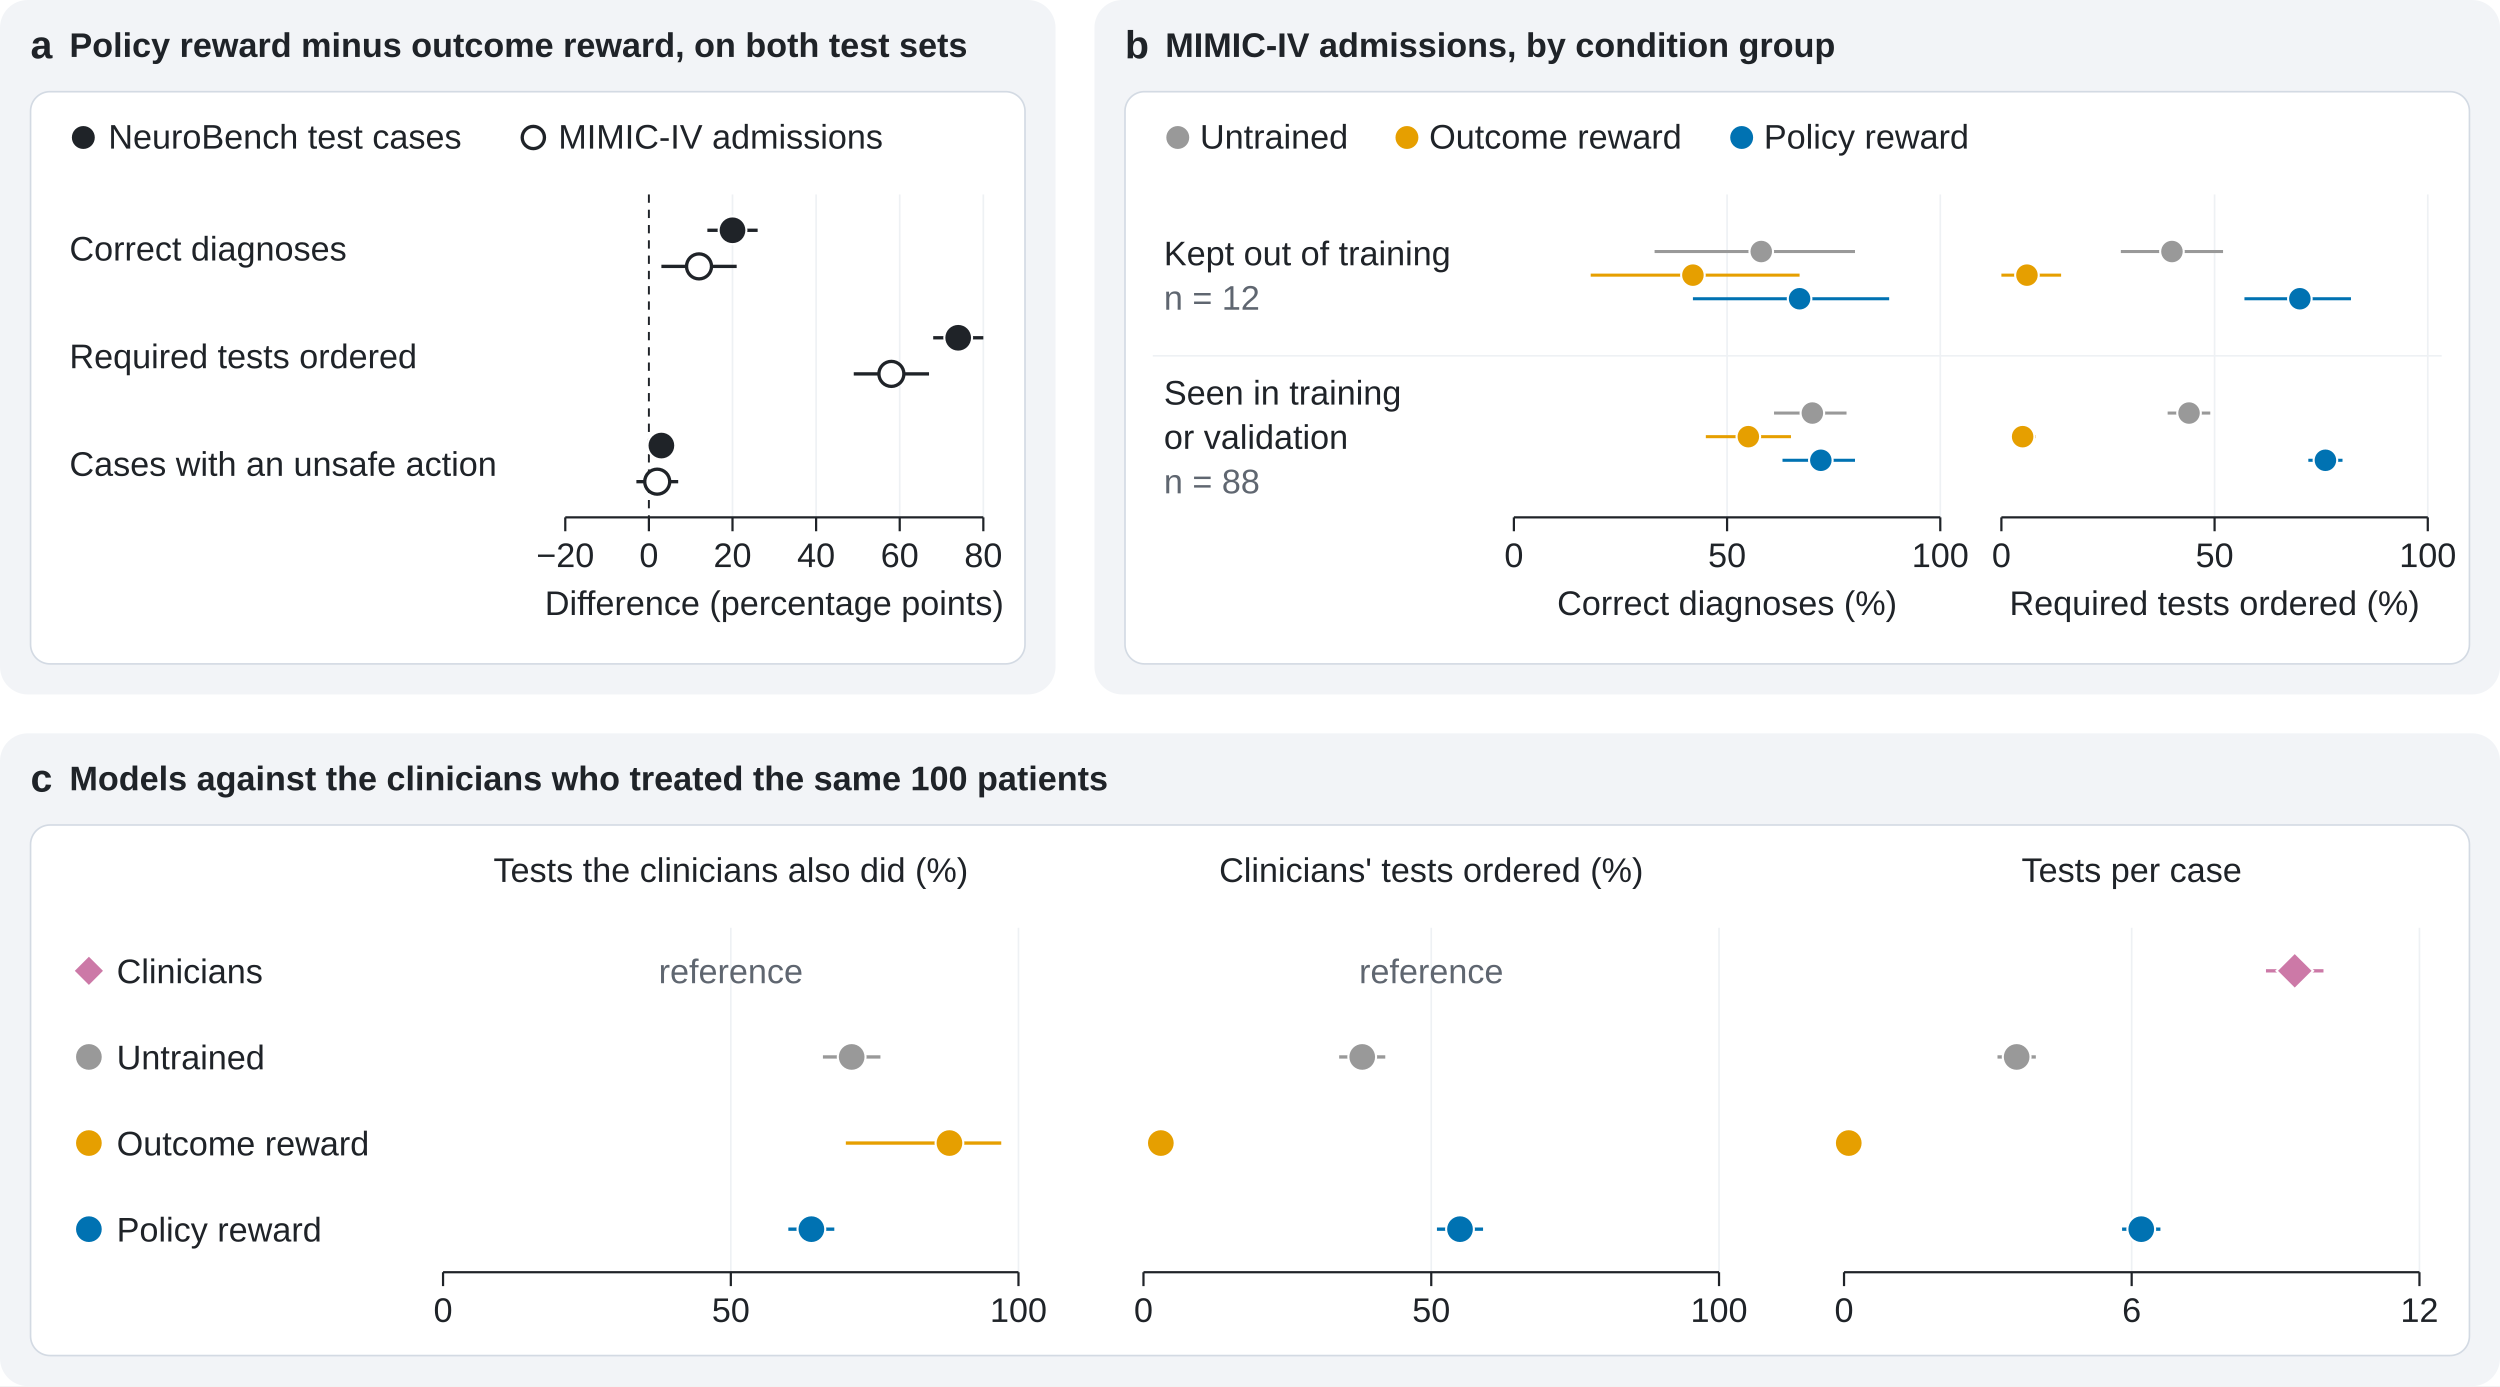
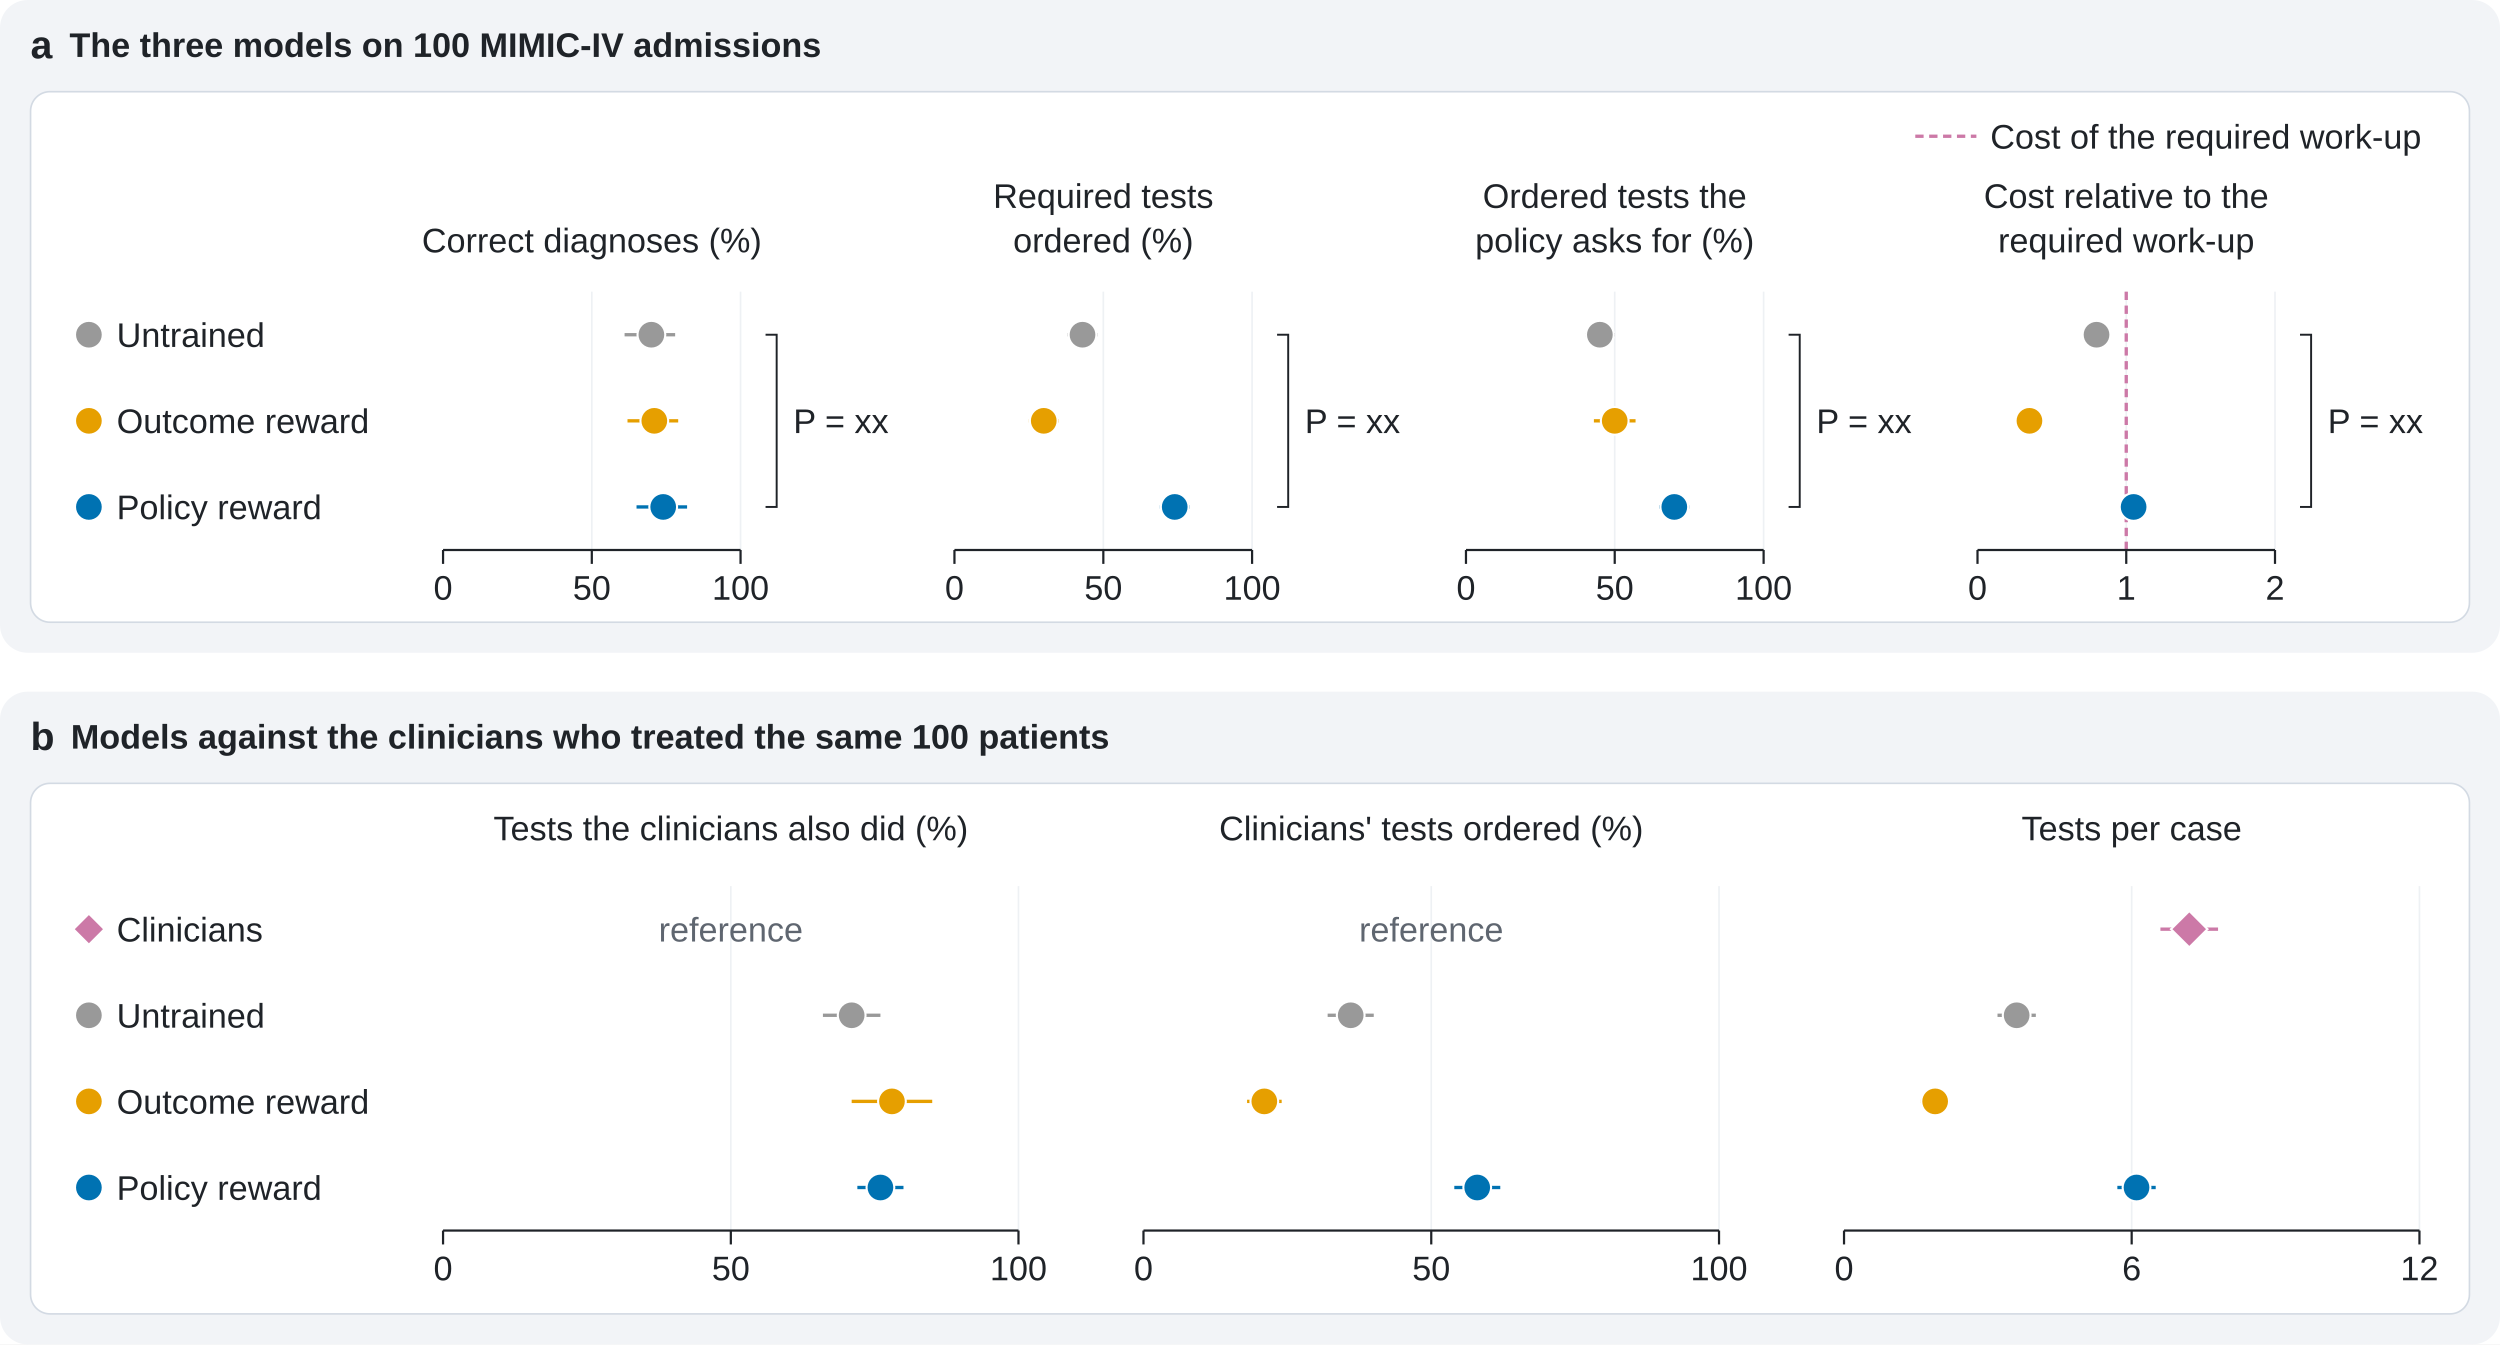
- <svg xmlns="http://www.w3.org/2000/svg" viewBox="0 0 1800 998" width="180mm" height="99.8mm">
-   <rect width="1800" height="998" fill="#FFFFFF" />
-   <rect x="0.0" y="0.0" width="760.0" height="500.0" rx="20" fill="#F2F4F7" stroke="none" stroke-width="0" />
+ <svg xmlns="http://www.w3.org/2000/svg" viewBox="0 0 1800 968" width="180mm" height="96.8mm">
+   <rect width="1800" height="968" fill="#FFFFFF" />
+   <rect x="0.0" y="0.0" width="1800.0" height="470.0" rx="20" fill="#F2F4F7" stroke="none" stroke-width="0" />
  <text x="22.0" y="42.0" font-family="Arial, Helvetica, sans-serif" font-size="28.2" font-weight="bold" fill="#1F2328" text-anchor="start">a</text>
-   <text x="50.0" y="41.0" font-family="Arial, Helvetica, sans-serif" font-size="24.6" font-weight="bold" fill="#1F2328" text-anchor="start">Policy reward minus outcome reward, on both test sets</text>
-   <rect x="22.0" y="66.0" width="716.0" height="412.0" rx="14" fill="#FFFFFF" stroke="#D3DAE3" stroke-width="1.2" />
-   <circle cx="60.0" cy="99.0" r="9" fill="#1F2328" stroke="#FFFFFF" stroke-width="1.5" />
-   <text x="78.0" y="107.0" font-family="Arial, Helvetica, sans-serif" font-size="24.6" fill="#1F2328" text-anchor="start">NeuroBench test cases</text>
-   <circle cx="384.0" cy="99.0" r="8" fill="#FFFFFF" stroke="#1F2328" stroke-width="2.4" />
-   <text x="402.0" y="107.0" font-family="Arial, Helvetica, sans-serif" font-size="24.6" fill="#1F2328" text-anchor="start">MIMIC-IV admissions</text>
-   <path d="M527.4,140.0 L527.4,372.5" stroke="#EEF1F4" stroke-width="1.2" stroke-linecap="butt" fill="none" />
-   <path d="M587.6,140.0 L587.6,372.5" stroke="#EEF1F4" stroke-width="1.2" stroke-linecap="butt" fill="none" />
-   <path d="M647.8,140.0 L647.8,372.5" stroke="#EEF1F4" stroke-width="1.2" stroke-linecap="butt" fill="none" />
-   <path d="M708.0,140.0 L708.0,372.5" stroke="#EEF1F4" stroke-width="1.2" stroke-linecap="butt" fill="none" />
-   <path d="M467.2,140.0 L467.2,372.5" stroke="#1F2328" stroke-width="1.4" stroke-linecap="butt" stroke-dasharray="6 5" fill="none" />
-   <text x="50.0" y="187.6" font-family="Arial, Helvetica, sans-serif" font-size="24.6" fill="#1F2328" text-anchor="start">Correct diagnoses</text>
-   <path d="M509.3,165.8 L545.5,165.8" stroke="#1F2328" stroke-width="2.4" stroke-linecap="butt" fill="none" />
-   <circle cx="527.4" cy="165.8" r="10" fill="#1F2328" stroke="#FFFFFF" stroke-width="1.5" />
-   <path d="M476.2,191.8 L530.4,191.8" stroke="#1F2328" stroke-width="2.4" stroke-linecap="butt" fill="none" />
-   <circle cx="503.3" cy="191.8" r="9" fill="#FFFFFF" stroke="#1F2328" stroke-width="2.4" />
-   <text x="50.0" y="265.1" font-family="Arial, Helvetica, sans-serif" font-size="24.6" fill="#1F2328" text-anchor="start">Required tests ordered</text>
-   <path d="M671.9,243.2 L708.0,243.2" stroke="#1F2328" stroke-width="2.4" stroke-linecap="butt" fill="none" />
-   <circle cx="689.9" cy="243.2" r="10" fill="#1F2328" stroke="#FFFFFF" stroke-width="1.5" />
-   <path d="M614.7,269.2 L668.9,269.2" stroke="#1F2328" stroke-width="2.4" stroke-linecap="butt" fill="none" />
-   <circle cx="641.8" cy="269.2" r="9" fill="#FFFFFF" stroke="#1F2328" stroke-width="2.4" />
-   <text x="50.0" y="342.6" font-family="Arial, Helvetica, sans-serif" font-size="24.6" fill="#1F2328" text-anchor="start">Cases with an unsafe action</text>
-   <path d="M467.2,320.8 L485.3,320.8" stroke="#1F2328" stroke-width="2.4" stroke-linecap="butt" fill="none" />
-   <circle cx="476.2" cy="320.8" r="10" fill="#1F2328" stroke="#FFFFFF" stroke-width="1.5" />
-   <path d="M458.2,346.8 L488.3,346.8" stroke="#1F2328" stroke-width="2.4" stroke-linecap="butt" fill="none" />
-   <circle cx="473.2" cy="346.8" r="9" fill="#FFFFFF" stroke="#1F2328" stroke-width="2.4" />
-   <path d="M407.0,372.5 L708.0,372.5" stroke="#1F2328" stroke-width="1.6" stroke-linecap="butt" fill="none" />
-   <path d="M407.0,372.5 L407.0,382.5" stroke="#1F2328" stroke-width="1.6" stroke-linecap="butt" fill="none" />
-   <text x="407.0" y="408.3" font-family="Arial, Helvetica, sans-serif" font-size="24.6" fill="#1F2328" text-anchor="middle">−20</text>
-   <path d="M467.2,372.5 L467.2,382.5" stroke="#1F2328" stroke-width="1.6" stroke-linecap="butt" fill="none" />
-   <text x="467.2" y="408.3" font-family="Arial, Helvetica, sans-serif" font-size="24.6" fill="#1F2328" text-anchor="middle">0</text>
-   <path d="M527.4,372.5 L527.4,382.5" stroke="#1F2328" stroke-width="1.6" stroke-linecap="butt" fill="none" />
-   <text x="527.4" y="408.3" font-family="Arial, Helvetica, sans-serif" font-size="24.6" fill="#1F2328" text-anchor="middle">20</text>
-   <path d="M587.6,372.5 L587.6,382.5" stroke="#1F2328" stroke-width="1.6" stroke-linecap="butt" fill="none" />
-   <text x="587.6" y="408.3" font-family="Arial, Helvetica, sans-serif" font-size="24.6" fill="#1F2328" text-anchor="middle">40</text>
-   <path d="M647.8,372.5 L647.8,382.5" stroke="#1F2328" stroke-width="1.6" stroke-linecap="butt" fill="none" />
-   <text x="647.8" y="408.3" font-family="Arial, Helvetica, sans-serif" font-size="24.6" fill="#1F2328" text-anchor="middle">60</text>
-   <path d="M708.0,372.5 L708.0,382.5" stroke="#1F2328" stroke-width="1.6" stroke-linecap="butt" fill="none" />
-   <text x="708.0" y="408.3" font-family="Arial, Helvetica, sans-serif" font-size="24.6" fill="#1F2328" text-anchor="middle">80</text>
-   <text x="557.5" y="442.8" font-family="Arial, Helvetica, sans-serif" font-size="24.6" fill="#1F2328" text-anchor="middle">Difference (percentage points)</text>
-   <rect x="788.0" y="0.0" width="1012.0" height="500.0" rx="20" fill="#F2F4F7" stroke="none" stroke-width="0" />
-   <text x="810.0" y="42.0" font-family="Arial, Helvetica, sans-serif" font-size="28.2" font-weight="bold" fill="#1F2328" text-anchor="start">b</text>
-   <text x="839.0" y="41.0" font-family="Arial, Helvetica, sans-serif" font-size="24.6" font-weight="bold" fill="#1F2328" text-anchor="start">MIMIC-IV admissions, by condition group</text>
-   <rect x="810.0" y="66.0" width="968.0" height="412.0" rx="14" fill="#FFFFFF" stroke="#D3DAE3" stroke-width="1.2" />
-   <circle cx="848.0" cy="99.0" r="9" fill="#999999" stroke="#FFFFFF" stroke-width="1.5" />
-   <text x="864.0" y="107.0" font-family="Arial, Helvetica, sans-serif" font-size="24.6" fill="#1F2328" text-anchor="start">Untrained</text>
-   <circle cx="1013.0" cy="99.0" r="9" fill="#E69F00" stroke="#FFFFFF" stroke-width="1.5" />
-   <text x="1029.0" y="107.0" font-family="Arial, Helvetica, sans-serif" font-size="24.6" fill="#1F2328" text-anchor="start">Outcome reward</text>
-   <circle cx="1254.0" cy="99.0" r="9" fill="#0072B2" stroke="#FFFFFF" stroke-width="1.5" />
-   <text x="1270.0" y="107.0" font-family="Arial, Helvetica, sans-serif" font-size="24.6" fill="#1F2328" text-anchor="start">Policy reward</text>
-   <text x="838.0" y="191.0" font-family="Arial, Helvetica, sans-serif" font-size="24.6" fill="#1F2328" text-anchor="start">Kept out of training</text>
-   <text x="838.0" y="223.0" font-family="Arial, Helvetica, sans-serif" font-size="24.6" fill="#5F6670" text-anchor="start">n = 12</text>
-   <text x="838.0" y="291.3" font-family="Arial, Helvetica, sans-serif" font-size="24.6" fill="#1F2328" text-anchor="start">Seen in training</text>
-   <text x="838.0" y="323.2" font-family="Arial, Helvetica, sans-serif" font-size="24.6" fill="#1F2328" text-anchor="start">or validation</text>
-   <text x="838.0" y="355.2" font-family="Arial, Helvetica, sans-serif" font-size="24.6" fill="#5F6670" text-anchor="start">n = 88</text>
-   <path d="M830.0,256.2 L1758.0,256.2" stroke="#EEF1F4" stroke-width="1.2" stroke-linecap="butt" fill="none" />
-   <path d="M1243.5,140.0 L1243.5,372.5" stroke="#EEF1F4" stroke-width="1.2" stroke-linecap="butt" fill="none" />
-   <path d="M1397.0,140.0 L1397.0,372.5" stroke="#EEF1F4" stroke-width="1.2" stroke-linecap="butt" fill="none" />
-   <path d="M1191.3,181.1 L1335.6,181.1" stroke="#999999" stroke-width="2.2" stroke-linecap="butt" fill="none" />
-   <circle cx="1268.1" cy="181.1" r="8.5" fill="#999999" stroke="#FFFFFF" stroke-width="1.5" />
-   <path d="M1145.3,198.1 L1295.7,198.1" stroke="#E69F00" stroke-width="2.2" stroke-linecap="butt" fill="none" />
-   <circle cx="1218.9" cy="198.1" r="8.5" fill="#E69F00" stroke="#FFFFFF" stroke-width="1.5" />
-   <path d="M1218.9,215.1 L1360.2,215.1" stroke="#0072B2" stroke-width="2.2" stroke-linecap="butt" fill="none" />
-   <circle cx="1295.7" cy="215.1" r="8.5" fill="#0072B2" stroke="#FFFFFF" stroke-width="1.5" />
-   <path d="M1277.3,297.4 L1329.5,297.4" stroke="#999999" stroke-width="2.2" stroke-linecap="butt" fill="none" />
-   <circle cx="1304.9" cy="297.4" r="8.5" fill="#999999" stroke="#FFFFFF" stroke-width="1.5" />
-   <path d="M1228.2,314.4 L1289.5,314.4" stroke="#E69F00" stroke-width="2.2" stroke-linecap="butt" fill="none" />
-   <circle cx="1258.8" cy="314.4" r="8.5" fill="#E69F00" stroke="#FFFFFF" stroke-width="1.5" />
-   <path d="M1283.4,331.4 L1335.6,331.4" stroke="#0072B2" stroke-width="2.2" stroke-linecap="butt" fill="none" />
-   <circle cx="1311.0" cy="331.4" r="8.5" fill="#0072B2" stroke="#FFFFFF" stroke-width="1.5" />
-   <path d="M1090.0,372.5 L1397.0,372.5" stroke="#1F2328" stroke-width="1.6" stroke-linecap="butt" fill="none" />
-   <path d="M1090.0,372.5 L1090.0,382.5" stroke="#1F2328" stroke-width="1.6" stroke-linecap="butt" fill="none" />
-   <text x="1090.0" y="408.3" font-family="Arial, Helvetica, sans-serif" font-size="24.6" fill="#1F2328" text-anchor="middle">0</text>
-   <path d="M1243.5,372.5 L1243.5,382.5" stroke="#1F2328" stroke-width="1.6" stroke-linecap="butt" fill="none" />
-   <text x="1243.5" y="408.3" font-family="Arial, Helvetica, sans-serif" font-size="24.6" fill="#1F2328" text-anchor="middle">50</text>
-   <path d="M1397.0,372.5 L1397.0,382.5" stroke="#1F2328" stroke-width="1.6" stroke-linecap="butt" fill="none" />
-   <text x="1397.0" y="408.3" font-family="Arial, Helvetica, sans-serif" font-size="24.6" fill="#1F2328" text-anchor="middle">100</text>
-   <text x="1243.5" y="442.8" font-family="Arial, Helvetica, sans-serif" font-size="24.6" fill="#1F2328" text-anchor="middle">Correct diagnoses (%)</text>
-   <path d="M1594.5,140.0 L1594.5,372.5" stroke="#EEF1F4" stroke-width="1.2" stroke-linecap="butt" fill="none" />
-   <path d="M1748.0,140.0 L1748.0,372.5" stroke="#EEF1F4" stroke-width="1.2" stroke-linecap="butt" fill="none" />
-   <path d="M1527.0,181.1 L1600.6,181.1" stroke="#999999" stroke-width="2.2" stroke-linecap="butt" fill="none" />
-   <circle cx="1563.8" cy="181.1" r="8.5" fill="#999999" stroke="#FFFFFF" stroke-width="1.5" />
-   <path d="M1441.0,198.1 L1484.0,198.1" stroke="#E69F00" stroke-width="2.2" stroke-linecap="butt" fill="none" />
-   <circle cx="1459.4" cy="198.1" r="8.5" fill="#E69F00" stroke="#FFFFFF" stroke-width="1.5" />
-   <path d="M1616.0,215.1 L1692.7,215.1" stroke="#0072B2" stroke-width="2.2" stroke-linecap="butt" fill="none" />
-   <circle cx="1655.9" cy="215.1" r="8.5" fill="#0072B2" stroke="#FFFFFF" stroke-width="1.5" />
-   <path d="M1560.7,297.4 L1591.4,297.4" stroke="#999999" stroke-width="2.2" stroke-linecap="butt" fill="none" />
-   <circle cx="1576.1" cy="297.4" r="8.5" fill="#999999" stroke="#FFFFFF" stroke-width="1.5" />
-   <path d="M1450.2,314.4 L1465.6,314.4" stroke="#E69F00" stroke-width="2.2" stroke-linecap="butt" fill="none" />
-   <circle cx="1456.3" cy="314.4" r="8.5" fill="#E69F00" stroke="#FFFFFF" stroke-width="1.5" />
-   <path d="M1662.0,331.4 L1686.6,331.4" stroke="#0072B2" stroke-width="2.2" stroke-linecap="butt" fill="none" />
-   <circle cx="1674.3" cy="331.4" r="8.5" fill="#0072B2" stroke="#FFFFFF" stroke-width="1.5" />
-   <path d="M1441.0,372.5 L1748.0,372.5" stroke="#1F2328" stroke-width="1.6" stroke-linecap="butt" fill="none" />
-   <path d="M1441.0,372.5 L1441.0,382.5" stroke="#1F2328" stroke-width="1.6" stroke-linecap="butt" fill="none" />
-   <text x="1441.0" y="408.3" font-family="Arial, Helvetica, sans-serif" font-size="24.6" fill="#1F2328" text-anchor="middle">0</text>
-   <path d="M1594.5,372.5 L1594.5,382.5" stroke="#1F2328" stroke-width="1.6" stroke-linecap="butt" fill="none" />
-   <text x="1594.5" y="408.3" font-family="Arial, Helvetica, sans-serif" font-size="24.6" fill="#1F2328" text-anchor="middle">50</text>
-   <path d="M1748.0,372.5 L1748.0,382.5" stroke="#1F2328" stroke-width="1.6" stroke-linecap="butt" fill="none" />
-   <text x="1748.0" y="408.3" font-family="Arial, Helvetica, sans-serif" font-size="24.6" fill="#1F2328" text-anchor="middle">100</text>
-   <text x="1594.5" y="442.8" font-family="Arial, Helvetica, sans-serif" font-size="24.6" fill="#1F2328" text-anchor="middle">Required tests ordered (%)</text>
-   <rect x="0.0" y="528.0" width="1800.0" height="470.0" rx="20" fill="#F2F4F7" stroke="none" stroke-width="0" />
-   <text x="22.0" y="570.0" font-family="Arial, Helvetica, sans-serif" font-size="28.2" font-weight="bold" fill="#1F2328" text-anchor="start">c</text>
-   <text x="50.0" y="569.0" font-family="Arial, Helvetica, sans-serif" font-size="24.6" font-weight="bold" fill="#1F2328" text-anchor="start">Models against the clinicians who treated the same 100 patients</text>
-   <rect x="22.0" y="594.0" width="1756.0" height="382.0" rx="14" fill="#FFFFFF" stroke="#D3DAE3" stroke-width="1.2" />
-   <path d="M64.0,687.8 L75.2,699.0 L64.0,710.2 L52.8,699.0 Z" fill="#CC79A7" stroke="#FFFFFF" stroke-width="1.5" />
-   <text x="84.0" y="707.9" font-family="Arial, Helvetica, sans-serif" font-size="24.6" fill="#1F2328" text-anchor="start">Clinicians</text>
-   <circle cx="64.0" cy="761.0" r="10" fill="#999999" stroke="#FFFFFF" stroke-width="1.5" />
-   <text x="84.0" y="769.9" font-family="Arial, Helvetica, sans-serif" font-size="24.6" fill="#1F2328" text-anchor="start">Untrained</text>
-   <circle cx="64.0" cy="823.0" r="10" fill="#E69F00" stroke="#FFFFFF" stroke-width="1.5" />
-   <text x="84.0" y="831.9" font-family="Arial, Helvetica, sans-serif" font-size="24.6" fill="#1F2328" text-anchor="start">Outcome reward</text>
-   <circle cx="64.0" cy="885.0" r="10" fill="#0072B2" stroke="#FFFFFF" stroke-width="1.5" />
-   <text x="84.0" y="893.9" font-family="Arial, Helvetica, sans-serif" font-size="24.6" fill="#1F2328" text-anchor="start">Policy reward</text>
-   <text x="526.2" y="635.0" font-family="Arial, Helvetica, sans-serif" font-size="24.6" fill="#1F2328" text-anchor="middle">Tests the clinicians also did (%)</text>
-   <path d="M526.2,668.0 L526.2,916.0" stroke="#EEF1F4" stroke-width="1.2" stroke-linecap="butt" fill="none" />
-   <path d="M733.3,668.0 L733.3,916.0" stroke="#EEF1F4" stroke-width="1.2" stroke-linecap="butt" fill="none" />
-   <text x="526.2" y="707.9" font-family="Arial, Helvetica, sans-serif" font-size="24.6" fill="#5F6670" text-anchor="middle">reference</text>
-   <path d="M592.5,761.0 L633.9,761.0" stroke="#999999" stroke-width="2.4" stroke-linecap="butt" fill="none" />
-   <circle cx="613.2" cy="761.0" r="10" fill="#999999" stroke="#FFFFFF" stroke-width="1.5" />
-   <path d="M609.0,823.0 L720.9,823.0" stroke="#E69F00" stroke-width="2.4" stroke-linecap="butt" fill="none" />
-   <circle cx="683.6" cy="823.0" r="10" fill="#E69F00" stroke="#FFFFFF" stroke-width="1.5" />
-   <path d="M567.6,885.0 L600.7,885.0" stroke="#0072B2" stroke-width="2.4" stroke-linecap="butt" fill="none" />
-   <circle cx="584.2" cy="885.0" r="10" fill="#0072B2" stroke="#FFFFFF" stroke-width="1.5" />
-   <path d="M319.0,916.0 L733.3,916.0" stroke="#1F2328" stroke-width="1.6" stroke-linecap="butt" fill="none" />
-   <path d="M319.0,916.0 L319.0,926.0" stroke="#1F2328" stroke-width="1.6" stroke-linecap="butt" fill="none" />
-   <text x="319.0" y="951.8" font-family="Arial, Helvetica, sans-serif" font-size="24.6" fill="#1F2328" text-anchor="middle">0</text>
-   <path d="M526.2,916.0 L526.2,926.0" stroke="#1F2328" stroke-width="1.6" stroke-linecap="butt" fill="none" />
-   <text x="526.2" y="951.8" font-family="Arial, Helvetica, sans-serif" font-size="24.6" fill="#1F2328" text-anchor="middle">50</text>
-   <path d="M733.3,916.0 L733.3,926.0" stroke="#1F2328" stroke-width="1.6" stroke-linecap="butt" fill="none" />
-   <text x="733.3" y="951.8" font-family="Arial, Helvetica, sans-serif" font-size="24.6" fill="#1F2328" text-anchor="middle">100</text>
-   <text x="1030.5" y="635.0" font-family="Arial, Helvetica, sans-serif" font-size="24.6" fill="#1F2328" text-anchor="middle">Clinicians' tests ordered (%)</text>
-   <path d="M1030.5,668.0 L1030.5,916.0" stroke="#EEF1F4" stroke-width="1.2" stroke-linecap="butt" fill="none" />
-   <path d="M1237.7,668.0 L1237.7,916.0" stroke="#EEF1F4" stroke-width="1.2" stroke-linecap="butt" fill="none" />
-   <text x="1030.5" y="707.9" font-family="Arial, Helvetica, sans-serif" font-size="24.6" fill="#5F6670" text-anchor="middle">reference</text>
-   <path d="M964.2,761.0 L997.4,761.0" stroke="#999999" stroke-width="2.4" stroke-linecap="butt" fill="none" />
-   <circle cx="980.8" cy="761.0" r="10" fill="#999999" stroke="#FFFFFF" stroke-width="1.5" />
-   <path d="M827.5,823.0 L844.0,823.0" stroke="#E69F00" stroke-width="2.4" stroke-linecap="butt" fill="none" />
-   <circle cx="835.8" cy="823.0" r="10" fill="#E69F00" stroke="#FFFFFF" stroke-width="1.5" />
-   <path d="M1034.6,885.0 L1067.8,885.0" stroke="#0072B2" stroke-width="2.4" stroke-linecap="butt" fill="none" />
-   <circle cx="1051.2" cy="885.0" r="10" fill="#0072B2" stroke="#FFFFFF" stroke-width="1.5" />
-   <path d="M823.3,916.0 L1237.7,916.0" stroke="#1F2328" stroke-width="1.6" stroke-linecap="butt" fill="none" />
-   <path d="M823.3,916.0 L823.3,926.0" stroke="#1F2328" stroke-width="1.6" stroke-linecap="butt" fill="none" />
-   <text x="823.3" y="951.8" font-family="Arial, Helvetica, sans-serif" font-size="24.6" fill="#1F2328" text-anchor="middle">0</text>
-   <path d="M1030.5,916.0 L1030.5,926.0" stroke="#1F2328" stroke-width="1.6" stroke-linecap="butt" fill="none" />
-   <text x="1030.5" y="951.8" font-family="Arial, Helvetica, sans-serif" font-size="24.6" fill="#1F2328" text-anchor="middle">50</text>
-   <path d="M1237.7,916.0 L1237.7,926.0" stroke="#1F2328" stroke-width="1.6" stroke-linecap="butt" fill="none" />
-   <text x="1237.7" y="951.8" font-family="Arial, Helvetica, sans-serif" font-size="24.6" fill="#1F2328" text-anchor="middle">100</text>
-   <text x="1534.8" y="635.0" font-family="Arial, Helvetica, sans-serif" font-size="24.6" fill="#1F2328" text-anchor="middle">Tests per case</text>
-   <path d="M1534.8,668.0 L1534.8,916.0" stroke="#EEF1F4" stroke-width="1.2" stroke-linecap="butt" fill="none" />
-   <path d="M1742.0,668.0 L1742.0,916.0" stroke="#EEF1F4" stroke-width="1.2" stroke-linecap="butt" fill="none" />
-   <path d="M1631.5,699.0 L1672.9,699.0" stroke="#CC79A7" stroke-width="2.4" stroke-linecap="butt" fill="none" />
-   <path d="M1652.2,685.9 L1665.4,699.0 L1652.2,712.1 L1639.1,699.0 Z" fill="#CC79A7" stroke="#FFFFFF" stroke-width="1.5" />
-   <path d="M1438.2,761.0 L1465.8,761.0" stroke="#999999" stroke-width="2.4" stroke-linecap="butt" fill="none" />
-   <circle cx="1452.0" cy="761.0" r="10" fill="#999999" stroke="#FFFFFF" stroke-width="1.5" />
-   <path d="M1327.7,823.0 L1338.0,823.0" stroke="#E69F00" stroke-width="2.4" stroke-linecap="butt" fill="none" />
-   <circle cx="1331.1" cy="823.0" r="10" fill="#E69F00" stroke="#FFFFFF" stroke-width="1.5" />
-   <path d="M1527.9,885.0 L1555.5,885.0" stroke="#0072B2" stroke-width="2.4" stroke-linecap="butt" fill="none" />
-   <circle cx="1541.7" cy="885.0" r="10" fill="#0072B2" stroke="#FFFFFF" stroke-width="1.5" />
-   <path d="M1327.7,916.0 L1742.0,916.0" stroke="#1F2328" stroke-width="1.6" stroke-linecap="butt" fill="none" />
-   <path d="M1327.7,916.0 L1327.7,926.0" stroke="#1F2328" stroke-width="1.6" stroke-linecap="butt" fill="none" />
-   <text x="1327.7" y="951.8" font-family="Arial, Helvetica, sans-serif" font-size="24.6" fill="#1F2328" text-anchor="middle">0</text>
-   <path d="M1534.8,916.0 L1534.8,926.0" stroke="#1F2328" stroke-width="1.6" stroke-linecap="butt" fill="none" />
-   <text x="1534.8" y="951.8" font-family="Arial, Helvetica, sans-serif" font-size="24.6" fill="#1F2328" text-anchor="middle">6</text>
-   <path d="M1742.0,916.0 L1742.0,926.0" stroke="#1F2328" stroke-width="1.6" stroke-linecap="butt" fill="none" />
-   <text x="1742.0" y="951.8" font-family="Arial, Helvetica, sans-serif" font-size="24.6" fill="#1F2328" text-anchor="middle">12</text>
+   <text x="50.0" y="41.0" font-family="Arial, Helvetica, sans-serif" font-size="24.6" font-weight="bold" fill="#1F2328" text-anchor="start">The three models on 100 MIMIC-IV admissions</text>
+   <rect x="22.0" y="66.0" width="1756.0" height="382.0" rx="14" fill="#FFFFFF" stroke="#D3DAE3" stroke-width="1.2" />
+   <text x="1433.0" y="107.0" font-family="Arial, Helvetica, sans-serif" font-size="24.6" fill="#1F2328" text-anchor="start">Cost of the required work-up</text>
+   <path d="M1379.0,98.1 L1423.0,98.1" stroke="#CC79A7" stroke-width="2.4" stroke-linecap="butt" stroke-dasharray="6 4" fill="none" />
+   <circle cx="64.0" cy="241.0" r="10" fill="#999999" stroke="#FFFFFF" stroke-width="1.5" />
+   <text x="84.0" y="249.8" font-family="Arial, Helvetica, sans-serif" font-size="24.6" fill="#1F2328" text-anchor="start">Untrained</text>
+   <circle cx="64.0" cy="303.0" r="10" fill="#E69F00" stroke="#FFFFFF" stroke-width="1.5" />
+   <text x="84.0" y="311.8" font-family="Arial, Helvetica, sans-serif" font-size="24.6" fill="#1F2328" text-anchor="start">Outcome reward</text>
+   <circle cx="64.0" cy="365.0" r="10" fill="#0072B2" stroke="#FFFFFF" stroke-width="1.5" />
+   <text x="84.0" y="373.8" font-family="Arial, Helvetica, sans-serif" font-size="24.6" fill="#1F2328" text-anchor="start">Policy reward</text>
+   <text x="426.1" y="181.7" font-family="Arial, Helvetica, sans-serif" font-size="24.6" fill="#1F2328" text-anchor="middle">Correct diagnoses (%)</text>
+   <path d="M426.1,210.0 L426.1,396.0" stroke="#EEF1F4" stroke-width="1.2" stroke-linecap="butt" fill="none" />
+   <path d="M533.2,210.0 L533.2,396.0" stroke="#EEF1F4" stroke-width="1.2" stroke-linecap="butt" fill="none" />
+   <path d="M449.7,241.0 L486.1,241.0" stroke="#999999" stroke-width="2.4" stroke-linecap="butt" fill="none" />
+   <circle cx="469.0" cy="241.0" r="10" fill="#999999" stroke="#FFFFFF" stroke-width="1.5" />
+   <path d="M451.8,303.0 L488.3,303.0" stroke="#E69F00" stroke-width="2.4" stroke-linecap="butt" fill="none" />
+   <circle cx="471.1" cy="303.0" r="10" fill="#E69F00" stroke="#FFFFFF" stroke-width="1.5" />
+   <path d="M458.3,365.0 L494.7,365.0" stroke="#0072B2" stroke-width="2.4" stroke-linecap="butt" fill="none" />
+   <circle cx="477.5" cy="365.0" r="10" fill="#0072B2" stroke="#FFFFFF" stroke-width="1.5" />
+   <path d="M551.2,241.0 H559.2 V365.0 H551.2" fill="none" stroke="#1F2328" stroke-width="1.4" />
+   <text x="571.2" y="311.8" font-family="Arial, Helvetica, sans-serif" font-size="24.6" fill="#1F2328" text-anchor="start">P = xx</text>
+   <path d="M319.0,396.0 L533.2,396.0" stroke="#1F2328" stroke-width="1.6" stroke-linecap="butt" fill="none" />
+   <path d="M319.0,396.0 L319.0,406.0" stroke="#1F2328" stroke-width="1.6" stroke-linecap="butt" fill="none" />
+   <text x="319.0" y="431.8" font-family="Arial, Helvetica, sans-serif" font-size="24.6" fill="#1F2328" text-anchor="middle">0</text>
+   <path d="M426.1,396.0 L426.1,406.0" stroke="#1F2328" stroke-width="1.6" stroke-linecap="butt" fill="none" />
+   <text x="426.1" y="431.8" font-family="Arial, Helvetica, sans-serif" font-size="24.6" fill="#1F2328" text-anchor="middle">50</text>
+   <path d="M533.2,396.0 L533.2,406.0" stroke="#1F2328" stroke-width="1.6" stroke-linecap="butt" fill="none" />
+   <text x="533.2" y="431.8" font-family="Arial, Helvetica, sans-serif" font-size="24.6" fill="#1F2328" text-anchor="middle">100</text>
+   <text x="794.4" y="149.7" font-family="Arial, Helvetica, sans-serif" font-size="24.6" fill="#1F2328" text-anchor="middle">Required tests</text>
+   <text x="794.4" y="181.7" font-family="Arial, Helvetica, sans-serif" font-size="24.6" fill="#1F2328" text-anchor="middle">ordered (%)</text>
+   <path d="M794.4,210.0 L794.4,396.0" stroke="#EEF1F4" stroke-width="1.2" stroke-linecap="butt" fill="none" />
+   <path d="M901.5,210.0 L901.5,396.0" stroke="#EEF1F4" stroke-width="1.2" stroke-linecap="butt" fill="none" />
+   <path d="M768.7,241.0 L790.1,241.0" stroke="#999999" stroke-width="2.4" stroke-linecap="butt" fill="none" />
+   <circle cx="779.4" cy="241.0" r="10" fill="#999999" stroke="#FFFFFF" stroke-width="1.5" />
+   <path d="M740.8,303.0 L762.2,303.0" stroke="#E69F00" stroke-width="2.4" stroke-linecap="butt" fill="none" />
+   <circle cx="751.5" cy="303.0" r="10" fill="#E69F00" stroke="#FFFFFF" stroke-width="1.5" />
+   <path d="M835.1,365.0 L856.5,365.0" stroke="#0072B2" stroke-width="2.4" stroke-linecap="butt" fill="none" />
+   <circle cx="845.8" cy="365.0" r="10" fill="#0072B2" stroke="#FFFFFF" stroke-width="1.5" />
+   <path d="M919.5,241.0 H927.5 V365.0 H919.5" fill="none" stroke="#1F2328" stroke-width="1.4" />
+   <text x="939.5" y="311.8" font-family="Arial, Helvetica, sans-serif" font-size="24.6" fill="#1F2328" text-anchor="start">P = xx</text>
+   <path d="M687.2,396.0 L901.5,396.0" stroke="#1F2328" stroke-width="1.6" stroke-linecap="butt" fill="none" />
+   <path d="M687.2,396.0 L687.2,406.0" stroke="#1F2328" stroke-width="1.6" stroke-linecap="butt" fill="none" />
+   <text x="687.2" y="431.8" font-family="Arial, Helvetica, sans-serif" font-size="24.6" fill="#1F2328" text-anchor="middle">0</text>
+   <path d="M794.4,396.0 L794.4,406.0" stroke="#1F2328" stroke-width="1.6" stroke-linecap="butt" fill="none" />
+   <text x="794.4" y="431.8" font-family="Arial, Helvetica, sans-serif" font-size="24.6" fill="#1F2328" text-anchor="middle">50</text>
+   <path d="M901.5,396.0 L901.5,406.0" stroke="#1F2328" stroke-width="1.6" stroke-linecap="butt" fill="none" />
+   <text x="901.5" y="431.8" font-family="Arial, Helvetica, sans-serif" font-size="24.6" fill="#1F2328" text-anchor="middle">100</text>
+   <text x="1162.6" y="149.7" font-family="Arial, Helvetica, sans-serif" font-size="24.6" fill="#1F2328" text-anchor="middle">Ordered tests the</text>
+   <text x="1162.6" y="181.7" font-family="Arial, Helvetica, sans-serif" font-size="24.6" fill="#1F2328" text-anchor="middle">policy asks for (%)</text>
+   <path d="M1162.6,210.0 L1162.6,396.0" stroke="#EEF1F4" stroke-width="1.2" stroke-linecap="butt" fill="none" />
+   <path d="M1269.8,210.0 L1269.8,396.0" stroke="#EEF1F4" stroke-width="1.2" stroke-linecap="butt" fill="none" />
+   <path d="M1141.2,241.0 L1162.6,241.0" stroke="#999999" stroke-width="2.4" stroke-linecap="butt" fill="none" />
+   <circle cx="1151.9" cy="241.0" r="10" fill="#999999" stroke="#FFFFFF" stroke-width="1.5" />
+   <path d="M1147.6,303.0 L1177.6,303.0" stroke="#E69F00" stroke-width="2.4" stroke-linecap="butt" fill="none" />
+   <circle cx="1162.6" cy="303.0" r="10" fill="#E69F00" stroke="#FFFFFF" stroke-width="1.5" />
+   <path d="M1194.8,365.0 L1216.2,365.0" stroke="#0072B2" stroke-width="2.4" stroke-linecap="butt" fill="none" />
+   <circle cx="1205.5" cy="365.0" r="10" fill="#0072B2" stroke="#FFFFFF" stroke-width="1.5" />
+   <path d="M1287.8,241.0 H1295.8 V365.0 H1287.8" fill="none" stroke="#1F2328" stroke-width="1.4" />
+   <text x="1307.8" y="311.8" font-family="Arial, Helvetica, sans-serif" font-size="24.6" fill="#1F2328" text-anchor="start">P = xx</text>
+   <path d="M1055.5,396.0 L1269.8,396.0" stroke="#1F2328" stroke-width="1.6" stroke-linecap="butt" fill="none" />
+   <path d="M1055.5,396.0 L1055.5,406.0" stroke="#1F2328" stroke-width="1.6" stroke-linecap="butt" fill="none" />
+   <text x="1055.5" y="431.8" font-family="Arial, Helvetica, sans-serif" font-size="24.6" fill="#1F2328" text-anchor="middle">0</text>
+   <path d="M1162.6,396.0 L1162.6,406.0" stroke="#1F2328" stroke-width="1.6" stroke-linecap="butt" fill="none" />
+   <text x="1162.6" y="431.8" font-family="Arial, Helvetica, sans-serif" font-size="24.6" fill="#1F2328" text-anchor="middle">50</text>
+   <path d="M1269.8,396.0 L1269.8,406.0" stroke="#1F2328" stroke-width="1.6" stroke-linecap="butt" fill="none" />
+   <text x="1269.8" y="431.8" font-family="Arial, Helvetica, sans-serif" font-size="24.6" fill="#1F2328" text-anchor="middle">100</text>
+   <text x="1530.9" y="149.7" font-family="Arial, Helvetica, sans-serif" font-size="24.6" fill="#1F2328" text-anchor="middle">Cost relative to the</text>
+   <text x="1530.9" y="181.7" font-family="Arial, Helvetica, sans-serif" font-size="24.6" fill="#1F2328" text-anchor="middle">required work-up</text>
+   <path d="M1530.9,210.0 L1530.9,396.0" stroke="#EEF1F4" stroke-width="1.2" stroke-linecap="butt" fill="none" />
+   <path d="M1638.0,210.0 L1638.0,396.0" stroke="#EEF1F4" stroke-width="1.2" stroke-linecap="butt" fill="none" />
+   <path d="M1530.9,210.0 L1530.9,396.0" stroke="#CC79A7" stroke-width="2.4" stroke-linecap="butt" stroke-dasharray="6 4" fill="none" />
+   <path d="M1500.9,241.0 L1518.0,241.0" stroke="#999999" stroke-width="2.4" stroke-linecap="butt" fill="none" />
+   <circle cx="1509.5" cy="241.0" r="10" fill="#999999" stroke="#FFFFFF" stroke-width="1.5" />
+   <path d="M1454.8,303.0 L1467.7,303.0" stroke="#E69F00" stroke-width="2.4" stroke-linecap="butt" fill="none" />
+   <circle cx="1461.2" cy="303.0" r="10" fill="#E69F00" stroke="#FFFFFF" stroke-width="1.5" />
+   <path d="M1527.7,365.0 L1544.8,365.0" stroke="#0072B2" stroke-width="2.4" stroke-linecap="butt" fill="none" />
+   <circle cx="1536.2" cy="365.0" r="10" fill="#0072B2" stroke="#FFFFFF" stroke-width="1.5" />
+   <path d="M1656.0,241.0 H1664.0 V365.0 H1656.0" fill="none" stroke="#1F2328" stroke-width="1.4" />
+   <text x="1676.0" y="311.8" font-family="Arial, Helvetica, sans-serif" font-size="24.6" fill="#1F2328" text-anchor="start">P = xx</text>
+   <path d="M1423.8,396.0 L1638.0,396.0" stroke="#1F2328" stroke-width="1.6" stroke-linecap="butt" fill="none" />
+   <path d="M1423.8,396.0 L1423.8,406.0" stroke="#1F2328" stroke-width="1.6" stroke-linecap="butt" fill="none" />
+   <text x="1423.8" y="431.8" font-family="Arial, Helvetica, sans-serif" font-size="24.6" fill="#1F2328" text-anchor="middle">0</text>
+   <path d="M1530.9,396.0 L1530.9,406.0" stroke="#1F2328" stroke-width="1.6" stroke-linecap="butt" fill="none" />
+   <text x="1530.9" y="431.8" font-family="Arial, Helvetica, sans-serif" font-size="24.6" fill="#1F2328" text-anchor="middle">1</text>
+   <path d="M1638.0,396.0 L1638.0,406.0" stroke="#1F2328" stroke-width="1.6" stroke-linecap="butt" fill="none" />
+   <text x="1638.0" y="431.8" font-family="Arial, Helvetica, sans-serif" font-size="24.6" fill="#1F2328" text-anchor="middle">2</text>
+   <rect x="0.0" y="498.0" width="1800.0" height="470.0" rx="20" fill="#F2F4F7" stroke="none" stroke-width="0" />
+   <text x="22.0" y="540.0" font-family="Arial, Helvetica, sans-serif" font-size="28.2" font-weight="bold" fill="#1F2328" text-anchor="start">b</text>
+   <text x="51.0" y="539.0" font-family="Arial, Helvetica, sans-serif" font-size="24.6" font-weight="bold" fill="#1F2328" text-anchor="start">Models against the clinicians who treated the same 100 patients</text>
+   <rect x="22.0" y="564.0" width="1756.0" height="382.0" rx="14" fill="#FFFFFF" stroke="#D3DAE3" stroke-width="1.2" />
+   <path d="M64.0,657.8 L75.2,669.0 L64.0,680.2 L52.8,669.0 Z" fill="#CC79A7" stroke="#FFFFFF" stroke-width="1.5" />
+   <text x="84.0" y="677.9" font-family="Arial, Helvetica, sans-serif" font-size="24.6" fill="#1F2328" text-anchor="start">Clinicians</text>
+   <circle cx="64.0" cy="731.0" r="10" fill="#999999" stroke="#FFFFFF" stroke-width="1.5" />
+   <text x="84.0" y="739.9" font-family="Arial, Helvetica, sans-serif" font-size="24.6" fill="#1F2328" text-anchor="start">Untrained</text>
+   <circle cx="64.0" cy="793.0" r="10" fill="#E69F00" stroke="#FFFFFF" stroke-width="1.5" />
+   <text x="84.0" y="801.9" font-family="Arial, Helvetica, sans-serif" font-size="24.6" fill="#1F2328" text-anchor="start">Outcome reward</text>
+   <circle cx="64.0" cy="855.0" r="10" fill="#0072B2" stroke="#FFFFFF" stroke-width="1.5" />
+   <text x="84.0" y="863.9" font-family="Arial, Helvetica, sans-serif" font-size="24.6" fill="#1F2328" text-anchor="start">Policy reward</text>
+   <text x="526.2" y="605.0" font-family="Arial, Helvetica, sans-serif" font-size="24.6" fill="#1F2328" text-anchor="middle">Tests the clinicians also did (%)</text>
+   <path d="M526.2,638.0 L526.2,886.0" stroke="#EEF1F4" stroke-width="1.2" stroke-linecap="butt" fill="none" />
+   <path d="M733.3,638.0 L733.3,886.0" stroke="#EEF1F4" stroke-width="1.2" stroke-linecap="butt" fill="none" />
+   <text x="526.2" y="677.9" font-family="Arial, Helvetica, sans-serif" font-size="24.6" fill="#5F6670" text-anchor="middle">reference</text>
+   <path d="M592.5,731.0 L633.9,731.0" stroke="#999999" stroke-width="2.4" stroke-linecap="butt" fill="none" />
+   <circle cx="613.2" cy="731.0" r="10" fill="#999999" stroke="#FFFFFF" stroke-width="1.5" />
+   <path d="M613.2,793.0 L671.2,793.0" stroke="#E69F00" stroke-width="2.4" stroke-linecap="butt" fill="none" />
+   <circle cx="642.2" cy="793.0" r="10" fill="#E69F00" stroke="#FFFFFF" stroke-width="1.5" />
+   <path d="M617.3,855.0 L650.5,855.0" stroke="#0072B2" stroke-width="2.4" stroke-linecap="butt" fill="none" />
+   <circle cx="633.9" cy="855.0" r="10" fill="#0072B2" stroke="#FFFFFF" stroke-width="1.5" />
+   <path d="M319.0,886.0 L733.3,886.0" stroke="#1F2328" stroke-width="1.6" stroke-linecap="butt" fill="none" />
+   <path d="M319.0,886.0 L319.0,896.0" stroke="#1F2328" stroke-width="1.6" stroke-linecap="butt" fill="none" />
+   <text x="319.0" y="921.8" font-family="Arial, Helvetica, sans-serif" font-size="24.6" fill="#1F2328" text-anchor="middle">0</text>
+   <path d="M526.2,886.0 L526.2,896.0" stroke="#1F2328" stroke-width="1.6" stroke-linecap="butt" fill="none" />
+   <text x="526.2" y="921.8" font-family="Arial, Helvetica, sans-serif" font-size="24.6" fill="#1F2328" text-anchor="middle">50</text>
+   <path d="M733.3,886.0 L733.3,896.0" stroke="#1F2328" stroke-width="1.6" stroke-linecap="butt" fill="none" />
+   <text x="733.3" y="921.8" font-family="Arial, Helvetica, sans-serif" font-size="24.6" fill="#1F2328" text-anchor="middle">100</text>
+   <text x="1030.5" y="605.0" font-family="Arial, Helvetica, sans-serif" font-size="24.6" fill="#1F2328" text-anchor="middle">Clinicians' tests ordered (%)</text>
+   <path d="M1030.5,638.0 L1030.5,886.0" stroke="#EEF1F4" stroke-width="1.2" stroke-linecap="butt" fill="none" />
+   <path d="M1237.7,638.0 L1237.7,886.0" stroke="#EEF1F4" stroke-width="1.2" stroke-linecap="butt" fill="none" />
+   <text x="1030.5" y="677.9" font-family="Arial, Helvetica, sans-serif" font-size="24.6" fill="#5F6670" text-anchor="middle">reference</text>
+   <path d="M955.9,731.0 L989.1,731.0" stroke="#999999" stroke-width="2.4" stroke-linecap="butt" fill="none" />
+   <circle cx="972.5" cy="731.0" r="10" fill="#999999" stroke="#FFFFFF" stroke-width="1.5" />
+   <path d="M897.9,793.0 L922.8,793.0" stroke="#E69F00" stroke-width="2.4" stroke-linecap="butt" fill="none" />
+   <circle cx="910.3" cy="793.0" r="10" fill="#E69F00" stroke="#FFFFFF" stroke-width="1.5" />
+   <path d="M1047.1,855.0 L1080.2,855.0" stroke="#0072B2" stroke-width="2.4" stroke-linecap="butt" fill="none" />
+   <circle cx="1063.6" cy="855.0" r="10" fill="#0072B2" stroke="#FFFFFF" stroke-width="1.5" />
+   <path d="M823.3,886.0 L1237.7,886.0" stroke="#1F2328" stroke-width="1.6" stroke-linecap="butt" fill="none" />
+   <path d="M823.3,886.0 L823.3,896.0" stroke="#1F2328" stroke-width="1.6" stroke-linecap="butt" fill="none" />
+   <text x="823.3" y="921.8" font-family="Arial, Helvetica, sans-serif" font-size="24.6" fill="#1F2328" text-anchor="middle">0</text>
+   <path d="M1030.5,886.0 L1030.5,896.0" stroke="#1F2328" stroke-width="1.6" stroke-linecap="butt" fill="none" />
+   <text x="1030.5" y="921.8" font-family="Arial, Helvetica, sans-serif" font-size="24.6" fill="#1F2328" text-anchor="middle">50</text>
+   <path d="M1237.7,886.0 L1237.7,896.0" stroke="#1F2328" stroke-width="1.6" stroke-linecap="butt" fill="none" />
+   <text x="1237.7" y="921.8" font-family="Arial, Helvetica, sans-serif" font-size="24.6" fill="#1F2328" text-anchor="middle">100</text>
+   <text x="1534.8" y="605.0" font-family="Arial, Helvetica, sans-serif" font-size="24.6" fill="#1F2328" text-anchor="middle">Tests per case</text>
+   <path d="M1534.8,638.0 L1534.8,886.0" stroke="#EEF1F4" stroke-width="1.2" stroke-linecap="butt" fill="none" />
+   <path d="M1742.0,638.0 L1742.0,886.0" stroke="#EEF1F4" stroke-width="1.2" stroke-linecap="butt" fill="none" />
+   <path d="M1555.5,669.0 L1597.0,669.0" stroke="#CC79A7" stroke-width="2.4" stroke-linecap="butt" fill="none" />
+   <path d="M1576.3,655.9 L1589.4,669.0 L1576.3,682.1 L1563.1,669.0 Z" fill="#CC79A7" stroke="#FFFFFF" stroke-width="1.5" />
+   <path d="M1438.2,731.0 L1465.8,731.0" stroke="#999999" stroke-width="2.4" stroke-linecap="butt" fill="none" />
+   <circle cx="1452.0" cy="731.0" r="10" fill="#999999" stroke="#FFFFFF" stroke-width="1.5" />
+   <path d="M1382.9,793.0 L1403.6,793.0" stroke="#E69F00" stroke-width="2.4" stroke-linecap="butt" fill="none" />
+   <circle cx="1393.3" cy="793.0" r="10" fill="#E69F00" stroke="#FFFFFF" stroke-width="1.5" />
+   <path d="M1524.5,855.0 L1552.1,855.0" stroke="#0072B2" stroke-width="2.4" stroke-linecap="butt" fill="none" />
+   <circle cx="1538.3" cy="855.0" r="10" fill="#0072B2" stroke="#FFFFFF" stroke-width="1.5" />
+   <path d="M1327.7,886.0 L1742.0,886.0" stroke="#1F2328" stroke-width="1.6" stroke-linecap="butt" fill="none" />
+   <path d="M1327.7,886.0 L1327.7,896.0" stroke="#1F2328" stroke-width="1.6" stroke-linecap="butt" fill="none" />
+   <text x="1327.7" y="921.8" font-family="Arial, Helvetica, sans-serif" font-size="24.6" fill="#1F2328" text-anchor="middle">0</text>
+   <path d="M1534.8,886.0 L1534.8,896.0" stroke="#1F2328" stroke-width="1.6" stroke-linecap="butt" fill="none" />
+   <text x="1534.8" y="921.8" font-family="Arial, Helvetica, sans-serif" font-size="24.6" fill="#1F2328" text-anchor="middle">6</text>
+   <path d="M1742.0,886.0 L1742.0,896.0" stroke="#1F2328" stroke-width="1.6" stroke-linecap="butt" fill="none" />
+   <text x="1742.0" y="921.8" font-family="Arial, Helvetica, sans-serif" font-size="24.6" fill="#1F2328" text-anchor="middle">12</text>
</svg>
